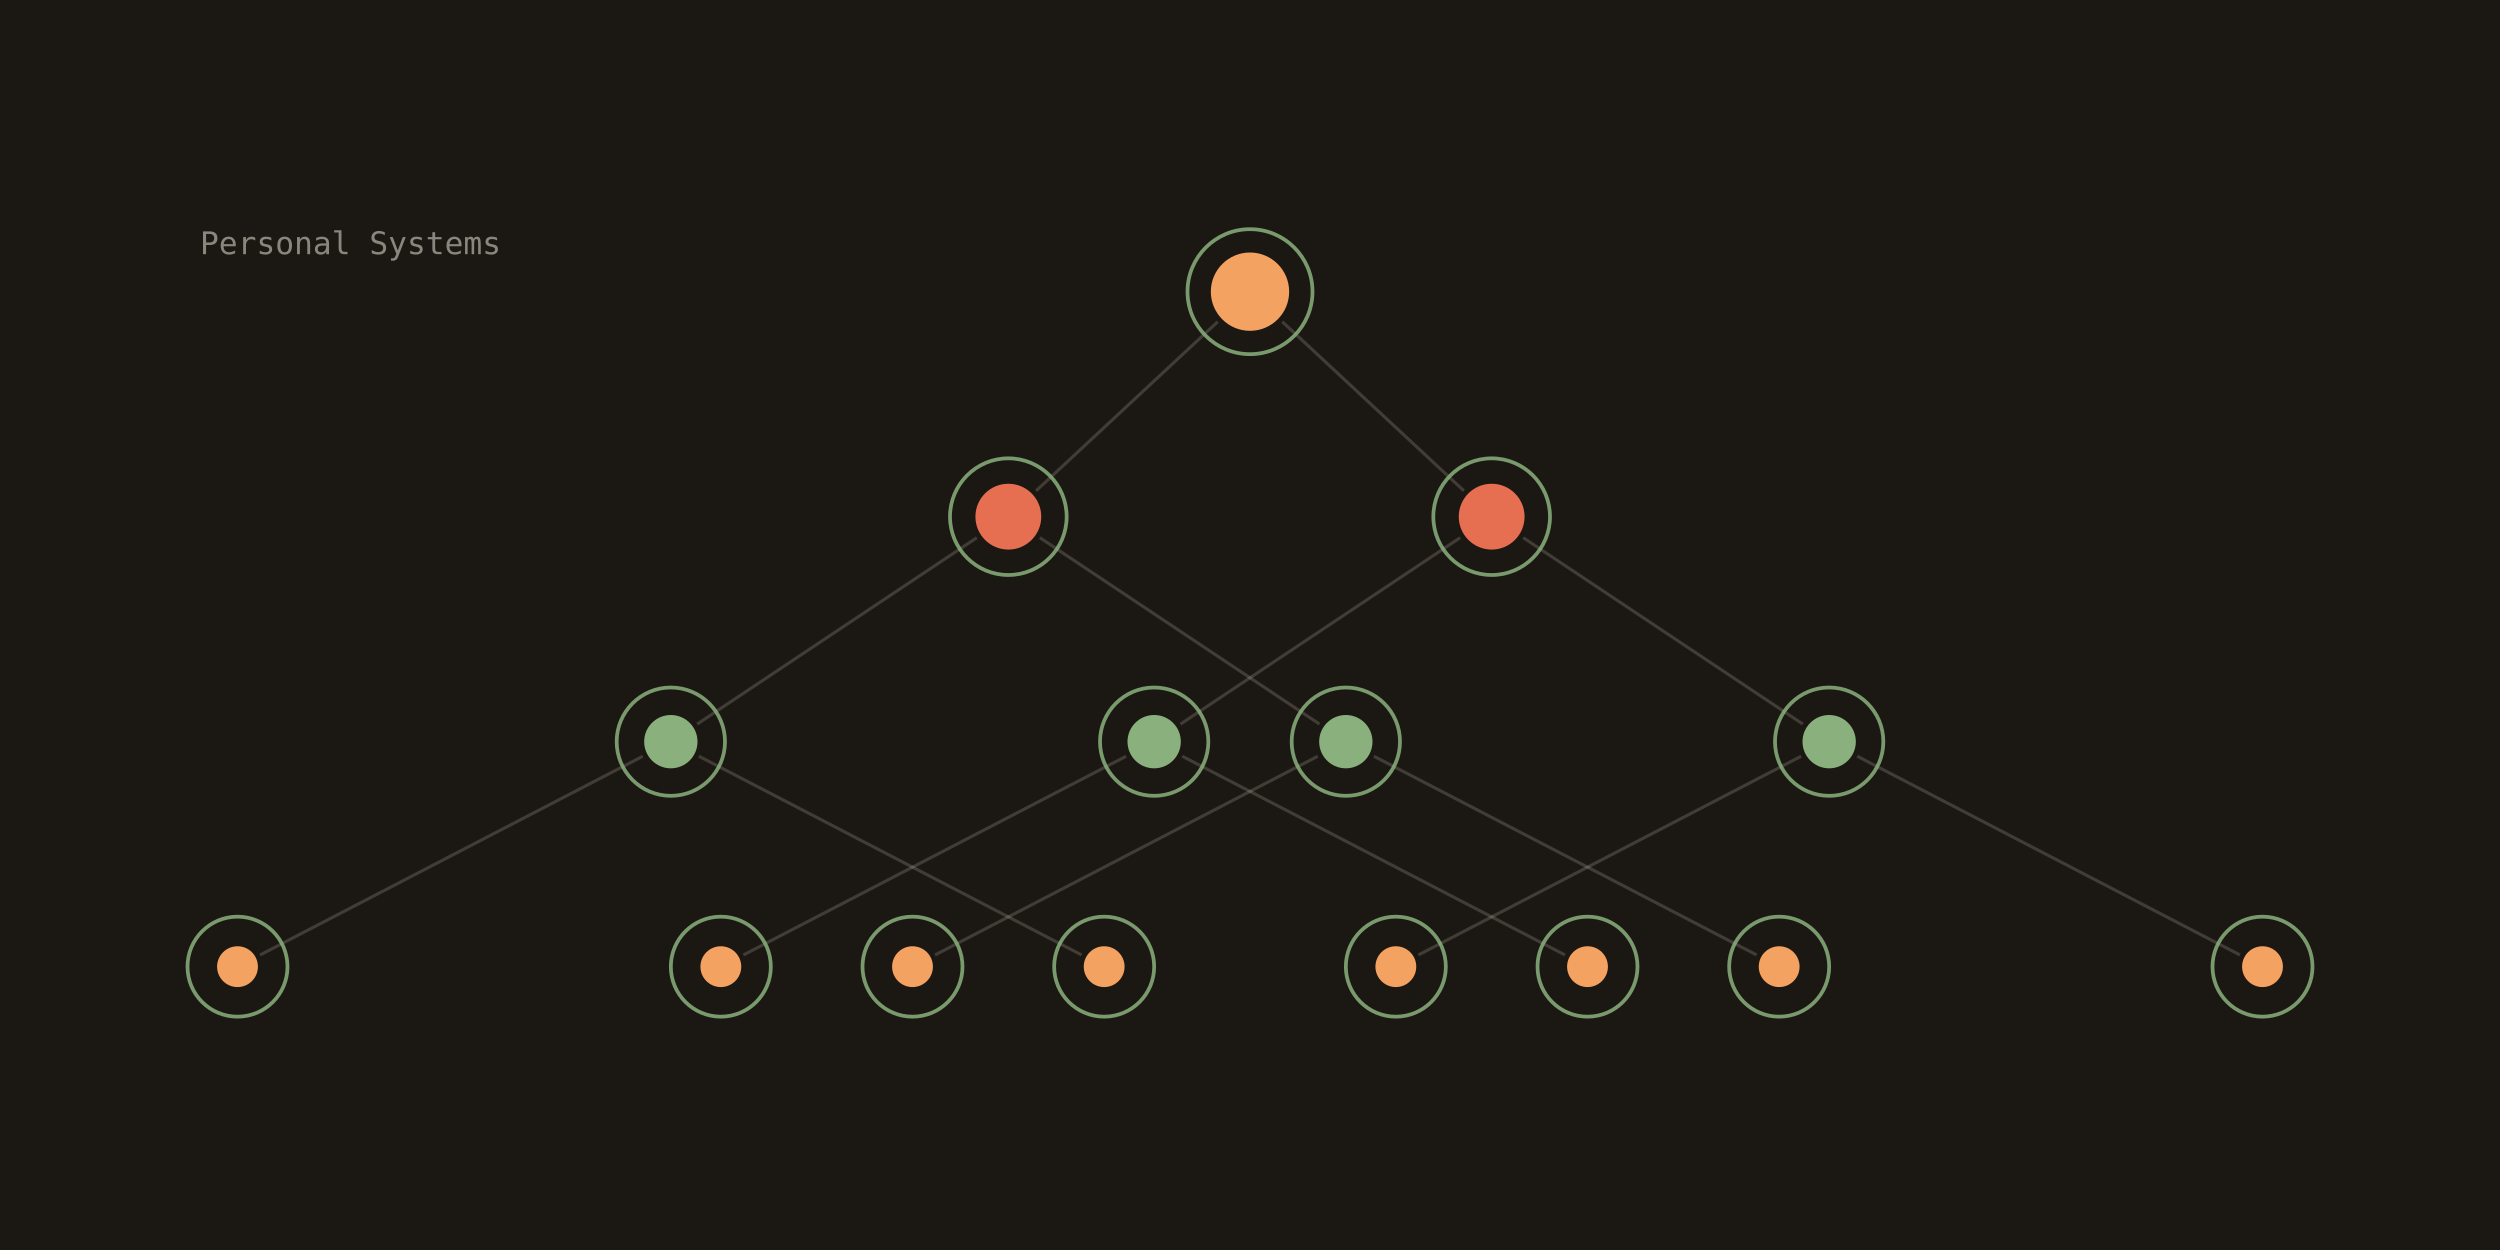
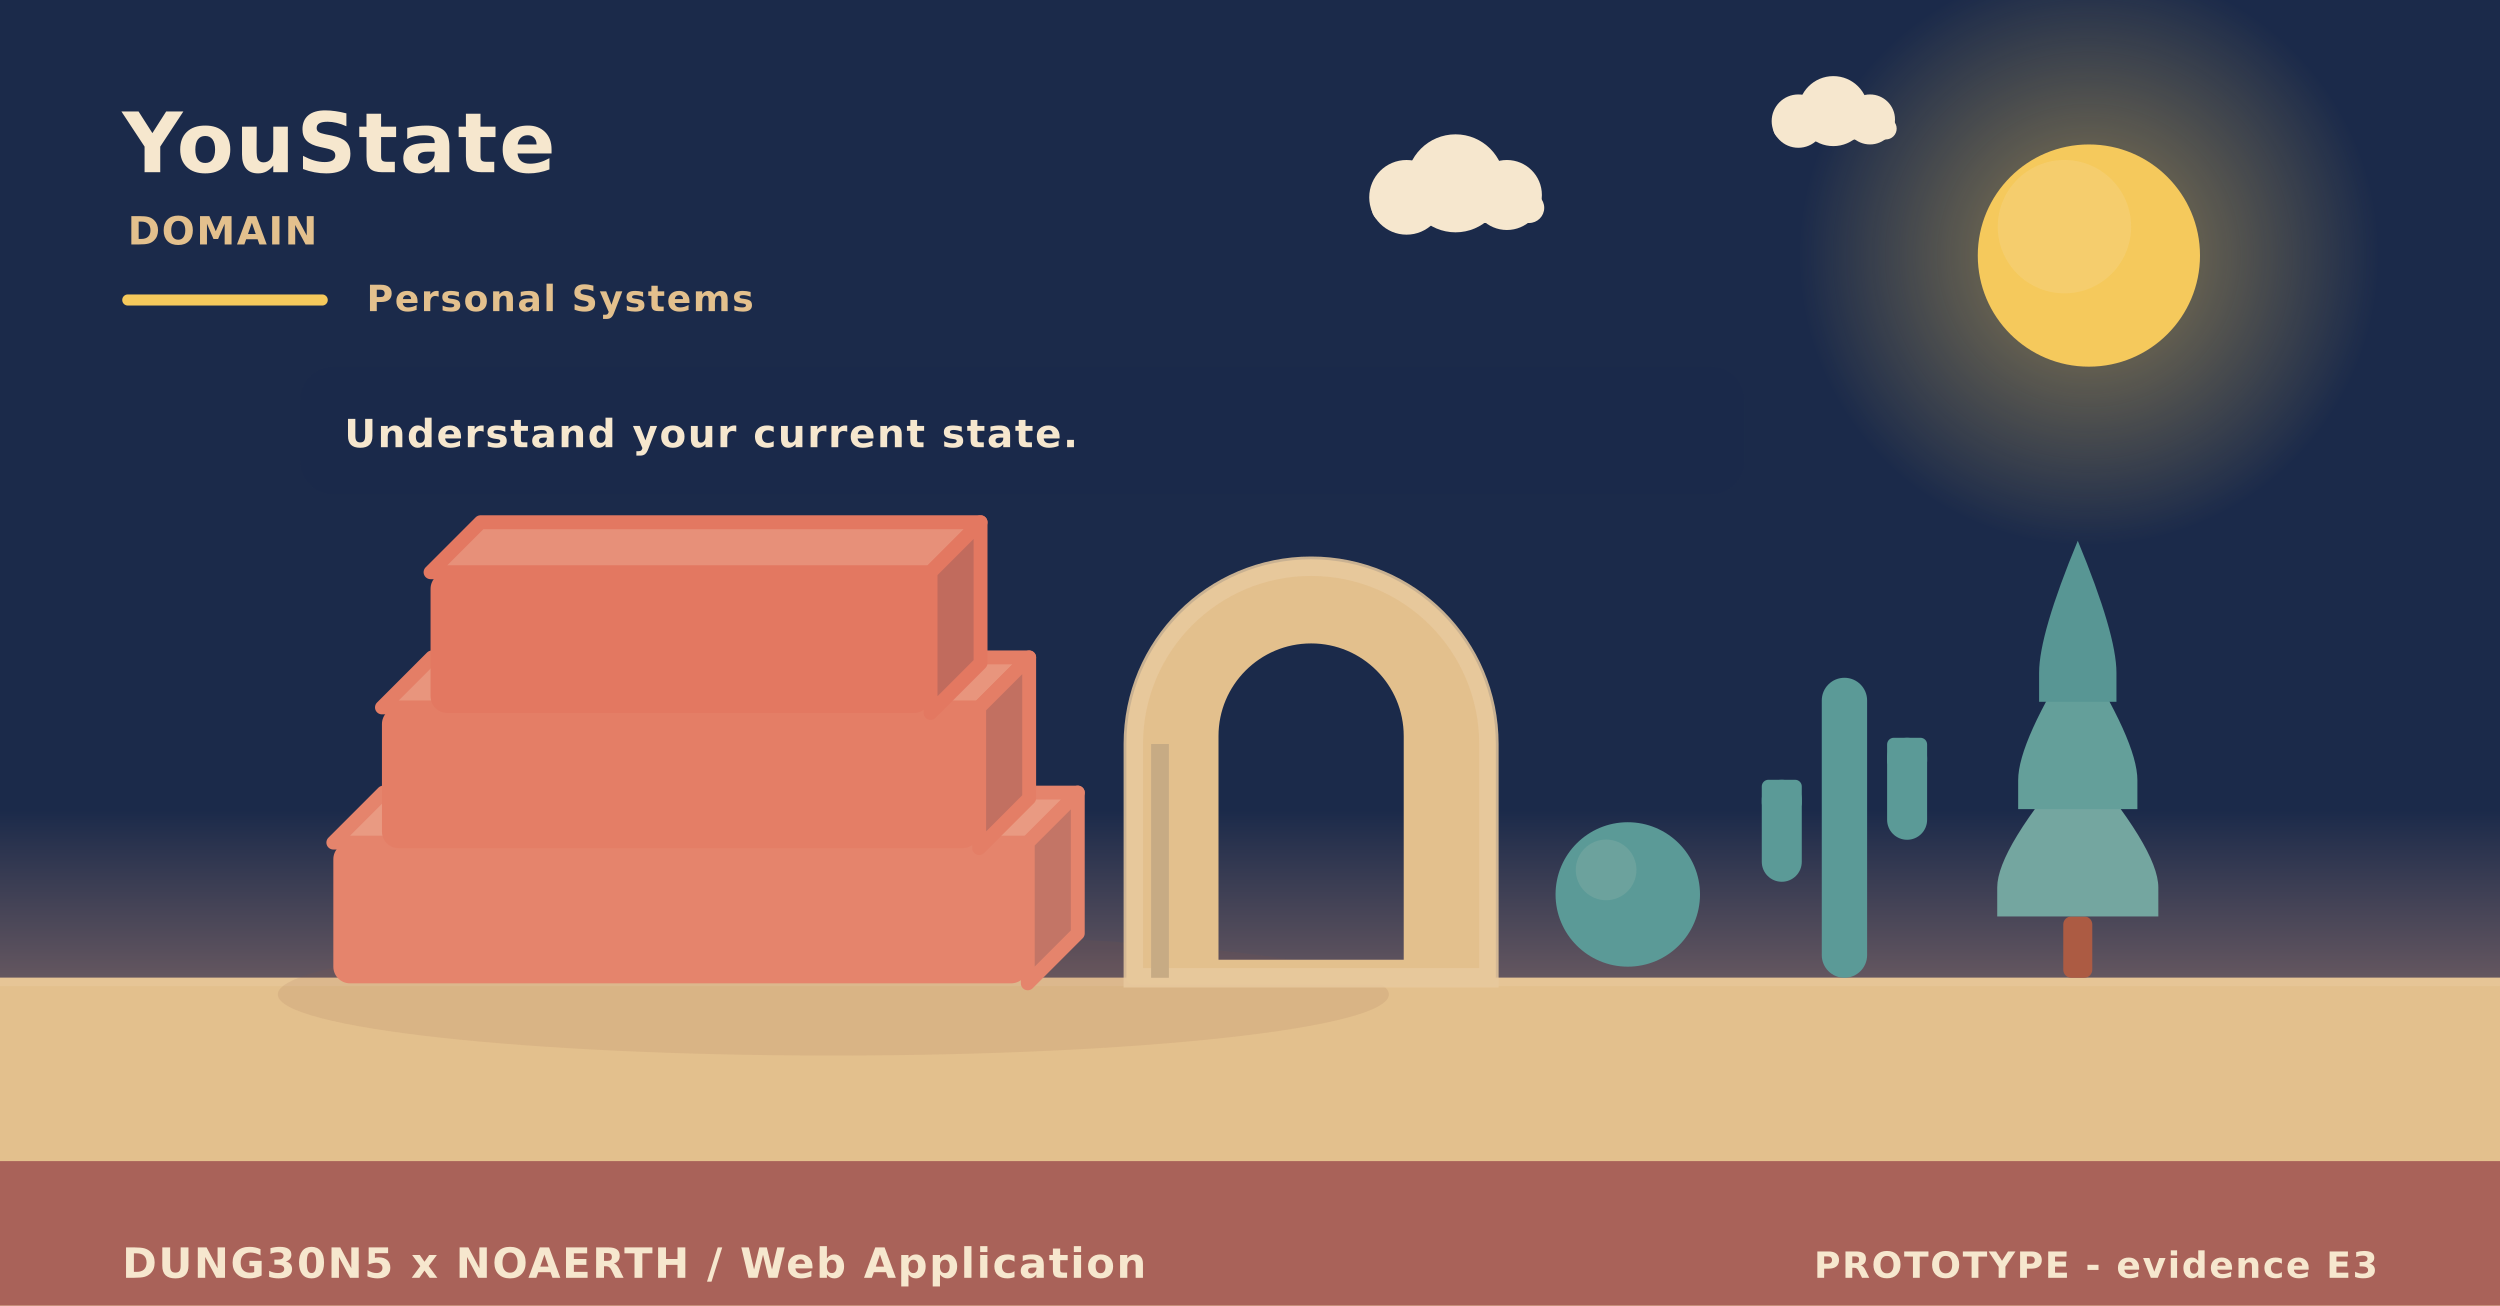
- <svg xmlns="http://www.w3.org/2000/svg" viewBox="0 0 1200 600" width="1200" height="600" role="img" aria-label="YouState domain model">
-   <rect width="1200" height="600" fill="#1b1712" />
-   <defs>
-     <linearGradient id="gd" x1="0" y1="0" x2="1" y2="1">
-       <stop offset="0%" stop-color="#f4a261" />
-       <stop offset="100%" stop-color="#e76f51" />
-     </linearGradient>
-   </defs>
-   <line x1="600.00" y1="140.00" x2="716.00" y2="248.00" stroke="rgba(253,246,233,0.300)" stroke-width="1.50" opacity="0.55" />
-   <line x1="600.00" y1="140.00" x2="484.00" y2="248.00" stroke="rgba(253,246,233,0.300)" stroke-width="1.50" opacity="0.55" />
-   <line x1="716.00" y1="248.00" x2="878.00" y2="356.00" stroke="rgba(253,246,233,0.300)" stroke-width="1.50" opacity="0.55" />
-   <line x1="716.00" y1="248.00" x2="554.00" y2="356.00" stroke="rgba(253,246,233,0.300)" stroke-width="1.50" opacity="0.55" />
-   <line x1="484.00" y1="248.00" x2="646.00" y2="356.00" stroke="rgba(253,246,233,0.300)" stroke-width="1.50" opacity="0.55" />
-   <line x1="484.00" y1="248.00" x2="322.00" y2="356.00" stroke="rgba(253,246,233,0.300)" stroke-width="1.50" opacity="0.55" />
-   <line x1="878.00" y1="356.00" x2="1086.00" y2="464.00" stroke="rgba(253,246,233,0.300)" stroke-width="1.50" opacity="0.55" />
-   <line x1="878.00" y1="356.00" x2="670.00" y2="464.00" stroke="rgba(253,246,233,0.300)" stroke-width="1.50" opacity="0.55" />
-   <line x1="554.00" y1="356.00" x2="762.00" y2="464.00" stroke="rgba(253,246,233,0.300)" stroke-width="1.50" opacity="0.55" />
-   <line x1="554.00" y1="356.00" x2="346.00" y2="464.00" stroke="rgba(253,246,233,0.300)" stroke-width="1.50" opacity="0.55" />
-   <line x1="646.00" y1="356.00" x2="854.00" y2="464.00" stroke="rgba(253,246,233,0.300)" stroke-width="1.50" opacity="0.55" />
-   <line x1="646.00" y1="356.00" x2="438.00" y2="464.00" stroke="rgba(253,246,233,0.300)" stroke-width="1.50" opacity="0.55" />
-   <line x1="322.00" y1="356.00" x2="530.00" y2="464.00" stroke="rgba(253,246,233,0.300)" stroke-width="1.50" opacity="0.55" />
-   <line x1="322.00" y1="356.00" x2="114.00" y2="464.00" stroke="rgba(253,246,233,0.300)" stroke-width="1.50" opacity="0.55" />
-   <circle cx="600.00" cy="140.00" r="20.00" fill="#f4a261" opacity="1.00" stroke="#1b1712" stroke-width="2.40" />
+ <svg xmlns="http://www.w3.org/2000/svg" width="900" height="470" viewBox="0 0 900 470" role="img" aria-label="YouState - the problem it addresses">
+   <linearGradient id="skym" x1="0" y1="0" x2="0" y2="1">
+     <stop offset="0" stop-color="#1b2a4a" />
+     <stop offset="0.62" stop-color="#1b2a4a" />
+     <stop offset="1" stop-color="#f3ad8a" />
+   </linearGradient>
+   <rect width="900" height="470" fill="url(#skym)" />
+   <radialGradient id="sunm">
+     <stop offset="0.35" stop-color="#f5c95c" stop-opacity="0.34" />
+     <stop offset="1" stop-color="#f5c95c" stop-opacity="0" />
+   </radialGradient>
+   <circle cx="752" cy="92" r="104" fill="url(#sunm)" />
+   <circle cx="752" cy="92" r="40" fill="#f5c95c" />
+   <circle cx="743.2" cy="81.6" r="24" fill="#f5d27e" opacity="0.5" />
  <g>
-     <circle cx="600.00" cy="140.00" r="30.00" fill="none" stroke="#8ab17d" stroke-width="1.80" opacity="0.85" />
-     <animate attributeName="opacity" values="0.25;1.0;0.25" dur="9.0s" begin="0.0s" repeatCount="indefinite" />
+     <circle cx="524" cy="66" r="17.64" fill="#f6e7ce" />
+     <circle cx="506.36" cy="71.04" r="13.44" fill="#f6e7ce" />
+     <circle cx="542.48" cy="70.2" r="12.6" fill="#f6e7ce" />
+     <rect x="493.76" y="69.36" width="62.16" height="10.92" rx="5.46" fill="#f6e7ce" />
+     <animateTransform attributeName="transform" type="translate" values="0 0;24 0;0 0" dur="36s" begin="0s" repeatCount="indefinite" />
  </g>
-   <circle cx="716.00" cy="248.00" r="17.00" fill="#e76f51" opacity="1.00" stroke="#1b1712" stroke-width="2.40" />
  <g>
-     <circle cx="716.00" cy="248.00" r="28.00" fill="none" stroke="#8ab17d" stroke-width="1.80" opacity="0.85" />
-     <animate attributeName="opacity" values="0.25;1.0;0.25" dur="9.0s" begin="0.5s" repeatCount="indefinite" />
+     <circle cx="660" cy="40" r="12.6" fill="#f6e7ce" />
+     <circle cx="647.4" cy="43.6" r="9.6" fill="#f6e7ce" />
+     <circle cx="673.2" cy="43" r="9" fill="#f6e7ce" />
+     <rect x="638.4" y="42.4" width="44.4" height="7.8" rx="3.9" fill="#f6e7ce" />
+     <animateTransform attributeName="transform" type="translate" values="0 0;-18 0;0 0" dur="46s" begin="3s" repeatCount="indefinite" />
  </g>
-   <circle cx="484.00" cy="248.00" r="17.00" fill="#e76f51" opacity="1.00" stroke="#1b1712" stroke-width="2.40" />
-   <g>
-     <circle cx="484.00" cy="248.00" r="28.00" fill="none" stroke="#8ab17d" stroke-width="1.80" opacity="0.85" />
-     <animate attributeName="opacity" values="0.25;1.0;0.25" dur="9.0s" begin="0.62s" repeatCount="indefinite" />
-   </g>
-   <circle cx="878.00" cy="356.00" r="14.00" fill="#8ab17d" opacity="1.00" stroke="#1b1712" stroke-width="2.40" />
-   <g>
-     <circle cx="878.00" cy="356.00" r="26.00" fill="none" stroke="#8ab17d" stroke-width="1.80" opacity="0.85" />
-     <animate attributeName="opacity" values="0.25;1.0;0.25" dur="9.0s" begin="1.0s" repeatCount="indefinite" />
-   </g>
-   <circle cx="554.00" cy="356.00" r="14.00" fill="#8ab17d" opacity="1.00" stroke="#1b1712" stroke-width="2.40" />
-   <g>
-     <circle cx="554.00" cy="356.00" r="26.00" fill="none" stroke="#8ab17d" stroke-width="1.80" opacity="0.85" />
-     <animate attributeName="opacity" values="0.25;1.0;0.25" dur="9.0s" begin="1.12s" repeatCount="indefinite" />
-   </g>
-   <circle cx="646.00" cy="356.00" r="14.00" fill="#8ab17d" opacity="1.00" stroke="#1b1712" stroke-width="2.40" />
-   <g>
-     <circle cx="646.00" cy="356.00" r="26.00" fill="none" stroke="#8ab17d" stroke-width="1.80" opacity="0.85" />
-     <animate attributeName="opacity" values="0.25;1.0;0.25" dur="9.0s" begin="1.24s" repeatCount="indefinite" />
-   </g>
-   <circle cx="322.00" cy="356.00" r="14.00" fill="#8ab17d" opacity="1.00" stroke="#1b1712" stroke-width="2.40" />
-   <g>
-     <circle cx="322.00" cy="356.00" r="26.00" fill="none" stroke="#8ab17d" stroke-width="1.80" opacity="0.85" />
-     <animate attributeName="opacity" values="0.25;1.0;0.25" dur="9.0s" begin="1.36s" repeatCount="indefinite" />
-   </g>
-   <circle cx="1086.00" cy="464.00" r="11.00" fill="#f4a261" opacity="1.00" stroke="#1b1712" stroke-width="2.40" />
-   <g>
-     <circle cx="1086.00" cy="464.00" r="24.00" fill="none" stroke="#8ab17d" stroke-width="1.80" opacity="0.85" />
-     <animate attributeName="opacity" values="0.25;1.0;0.25" dur="9.0s" begin="1.5s" repeatCount="indefinite" />
-   </g>
-   <circle cx="670.00" cy="464.00" r="11.00" fill="#f4a261" opacity="1.00" stroke="#1b1712" stroke-width="2.40" />
-   <g>
-     <circle cx="670.00" cy="464.00" r="24.00" fill="none" stroke="#8ab17d" stroke-width="1.80" opacity="0.85" />
-     <animate attributeName="opacity" values="0.25;1.0;0.25" dur="9.0s" begin="1.62s" repeatCount="indefinite" />
-   </g>
-   <circle cx="762.00" cy="464.00" r="11.00" fill="#f4a261" opacity="1.00" stroke="#1b1712" stroke-width="2.40" />
-   <g>
-     <circle cx="762.00" cy="464.00" r="24.00" fill="none" stroke="#8ab17d" stroke-width="1.80" opacity="0.85" />
-     <animate attributeName="opacity" values="0.25;1.0;0.25" dur="9.0s" begin="1.74s" repeatCount="indefinite" />
-   </g>
-   <circle cx="346.00" cy="464.00" r="11.00" fill="#f4a261" opacity="1.00" stroke="#1b1712" stroke-width="2.40" />
-   <g>
-     <circle cx="346.00" cy="464.00" r="24.00" fill="none" stroke="#8ab17d" stroke-width="1.80" opacity="0.85" />
-     <animate attributeName="opacity" values="0.25;1.0;0.25" dur="9.0s" begin="1.86s" repeatCount="indefinite" />
-   </g>
-   <circle cx="854.00" cy="464.00" r="11.00" fill="#f4a261" opacity="1.00" stroke="#1b1712" stroke-width="2.40" />
-   <g>
-     <circle cx="854.00" cy="464.00" r="24.00" fill="none" stroke="#8ab17d" stroke-width="1.80" opacity="0.85" />
-     <animate attributeName="opacity" values="0.25;1.0;0.25" dur="9.0s" begin="1.98s" repeatCount="indefinite" />
-   </g>
-   <circle cx="438.00" cy="464.00" r="11.00" fill="#f4a261" opacity="1.00" stroke="#1b1712" stroke-width="2.40" />
-   <g>
-     <circle cx="438.00" cy="464.00" r="24.00" fill="none" stroke="#8ab17d" stroke-width="1.80" opacity="0.85" />
-     <animate attributeName="opacity" values="0.25;1.0;0.25" dur="9.0s" begin="2.1s" repeatCount="indefinite" />
-   </g>
-   <circle cx="530.00" cy="464.00" r="11.00" fill="#f4a261" opacity="1.00" stroke="#1b1712" stroke-width="2.40" />
-   <g>
-     <circle cx="530.00" cy="464.00" r="24.00" fill="none" stroke="#8ab17d" stroke-width="1.80" opacity="0.85" />
-     <animate attributeName="opacity" values="0.25;1.0;0.25" dur="9.0s" begin="2.22s" repeatCount="indefinite" />
-   </g>
-   <circle cx="114.00" cy="464.00" r="11.00" fill="#f4a261" opacity="1.00" stroke="#1b1712" stroke-width="2.40" />
-   <g>
-     <circle cx="114.00" cy="464.00" r="24.00" fill="none" stroke="#8ab17d" stroke-width="1.80" opacity="0.85" />
-     <animate attributeName="opacity" values="0.25;1.0;0.25" dur="9.0s" begin="2.34s" repeatCount="indefinite" />
-   </g>
-   <text x="96" y="122" font-family="ui-monospace,Menlo,monospace" font-size="15" fill="rgba(253,246,233,0.500)">Personal Systems</text>
+   <rect x="0" y="352" width="900" height="118" fill="#e3c08d" />
+   <rect x="0" y="352" width="900" height="3" fill="#e6c596" />
+   <text x="44" y="62" font-family="Verdana,DejaVu Sans,sans-serif" font-size="30" font-weight="700" letter-spacing="0.6" fill="#f6e7ce" text-anchor="start">YouState</text>
+   <text x="46" y="88" font-family="Verdana,DejaVu Sans,sans-serif" font-size="14" font-weight="700" letter-spacing="0.6" fill="#e3c08d" text-anchor="start">DOMAIN</text>
+   <rect x="44" y="106" width="74" height="4" rx="2" fill="#f5c95c" />
+   <text x="132" y="112" font-family="Verdana,DejaVu Sans,sans-serif" font-size="13" font-weight="700" letter-spacing="0.6" fill="#e3c08d" text-anchor="start">Personal Systems</text>
+   <ellipse cx="300" cy="358" rx="200" ry="22" fill="rgba(138,90,68,0.11)" />
+   <path d="M120,303.33 L370,303.33 L388,285.33 L138,285.33 Z" fill="#e99a82" stroke="#e5846c" stroke-width="5" stroke-linejoin="round" />
+   <path d="M370,303.33 L388,285.33 L388,336 L370,354 Z" fill="#c37566" stroke="#e5846c" stroke-width="5" stroke-linejoin="round" />
+   <rect x="120" y="303.33" width="250" height="50.67" rx="6" fill="#e5846c" />
+   <path d="M137.5,254.67 L352.5,254.67 L370.5,236.67 L155.5,236.67 Z" fill="#e8957d" stroke="#e47e66" stroke-width="5" stroke-linejoin="round" />
+   <path d="M352.5,254.67 L370.5,236.67 L370.5,287.33 L352.5,305.33 Z" fill="#c27061" stroke="#e47e66" stroke-width="5" stroke-linejoin="round" />
+   <rect x="137.5" y="254.67" width="215" height="50.67" rx="6" fill="#e47e66" />
+   <path d="M155,206 L335,206 L353,188 L173,188 Z" fill="#e79079" stroke="#e37861" stroke-width="5" stroke-linejoin="round" />
+   <path d="M335,206 L353,188 L353,238.67 L335,256.67 Z" fill="#c16b5d" stroke="#e37861" stroke-width="5" stroke-linejoin="round" />
+   <rect x="155" y="206" width="180" height="50.67" rx="6" fill="#e37861" />
+   <path d="M408,352 L408,267.84 A64,64 0 0 1 536,267.84 L536,352 Z M436.16,348 L436.16,264.97 A35.84,35.84 0 0 1 507.84,264.97 L507.84,348 Z" fill="#e3c08d" fill-rule="evenodd" stroke="#e3c08d" stroke-width="5" stroke-linejoin="round" />
+   <path d="M408,352 L408,267.84 A64,64 0 0 1 536,267.84 L536,352 Z" fill="none" stroke="#e8c99d" stroke-width="7" stroke-linecap="round" opacity="0.85" />
+   <rect x="414.4" y="267.84" width="6.4" height="84.16" fill="#c7ab84" />
+   <circle cx="586" cy="322" r="26" fill="#5b9a97" />
+   <circle cx="578.2" cy="313.16" r="10.92" fill="#7aa9a2" opacity="0.55" />
+   <rect x="655.84" y="244" width="16.32" height="108" rx="8.16" fill="#5b9a97" />
+   <rect x="634.24" y="280.72" width="14.4" height="36.72" rx="7.2" fill="#5b9a97" />
+   <rect x="634.24" y="280.72" width="14.4" height="10.8" rx="2.4" fill="#5b9a97" />
+   <rect x="679.36" y="265.6" width="14.4" height="36.72" rx="7.2" fill="#5b9a97" />
+   <rect x="679.36" y="265.6" width="14.4" height="10.8" rx="2.4" fill="#5b9a97" />
+   <rect x="742.78" y="329.92" width="10.44" height="22.08" rx="2.9" fill="#ac5b43" />
+   <path d="M748,271.96 Q719,305.58 719,319.49 Q719,329.92 719,329.92 L777,329.92 Q777,329.92 777,319.49 Q777,305.58 748,271.96 Z" fill="#74a6a0" />
+   <path d="M748,233.32 Q726.54,266.94 726.54,280.85 Q726.54,291.28 726.54,291.28 L769.46,291.28 Q769.46,291.28 769.46,280.85 Q769.46,266.94 748,233.32 Z" fill="#649f9a" />
+   <path d="M748,194.68 Q734.08,228.3 734.08,242.21 Q734.08,252.64 734.08,252.64 L761.92,252.64 Q761.92,252.64 761.92,242.21 Q761.92,228.3 748,194.68 Z" fill="#589694" />
+   <rect x="108" y="132" width="520" height="46" rx="12" fill="rgba(27,42,74,0.42)" opacity="0.94" />
+   <text x="124" y="161" font-family="Verdana,DejaVu Sans,sans-serif" font-size="14" font-weight="700" letter-spacing="0.6" fill="#f6e7ce" text-anchor="start">Understand your current state.</text>
+   <rect x="0" y="418" width="900" height="52" rx="0" fill="#a65c56" opacity="0.94" />
+   <text x="44" y="460" font-family="Verdana,DejaVu Sans,sans-serif" font-size="15" font-weight="700" letter-spacing="0.6" fill="#f6e7ce" text-anchor="start">DUNG30N5 x NOAERTH  /  Web Application</text>
+   <text x="856" y="460" font-family="Verdana,DejaVu Sans,sans-serif" font-size="13" font-weight="700" letter-spacing="0.6" fill="#f6e7ce" text-anchor="end">PROTOTYPE  -  evidence E3</text>
</svg>
